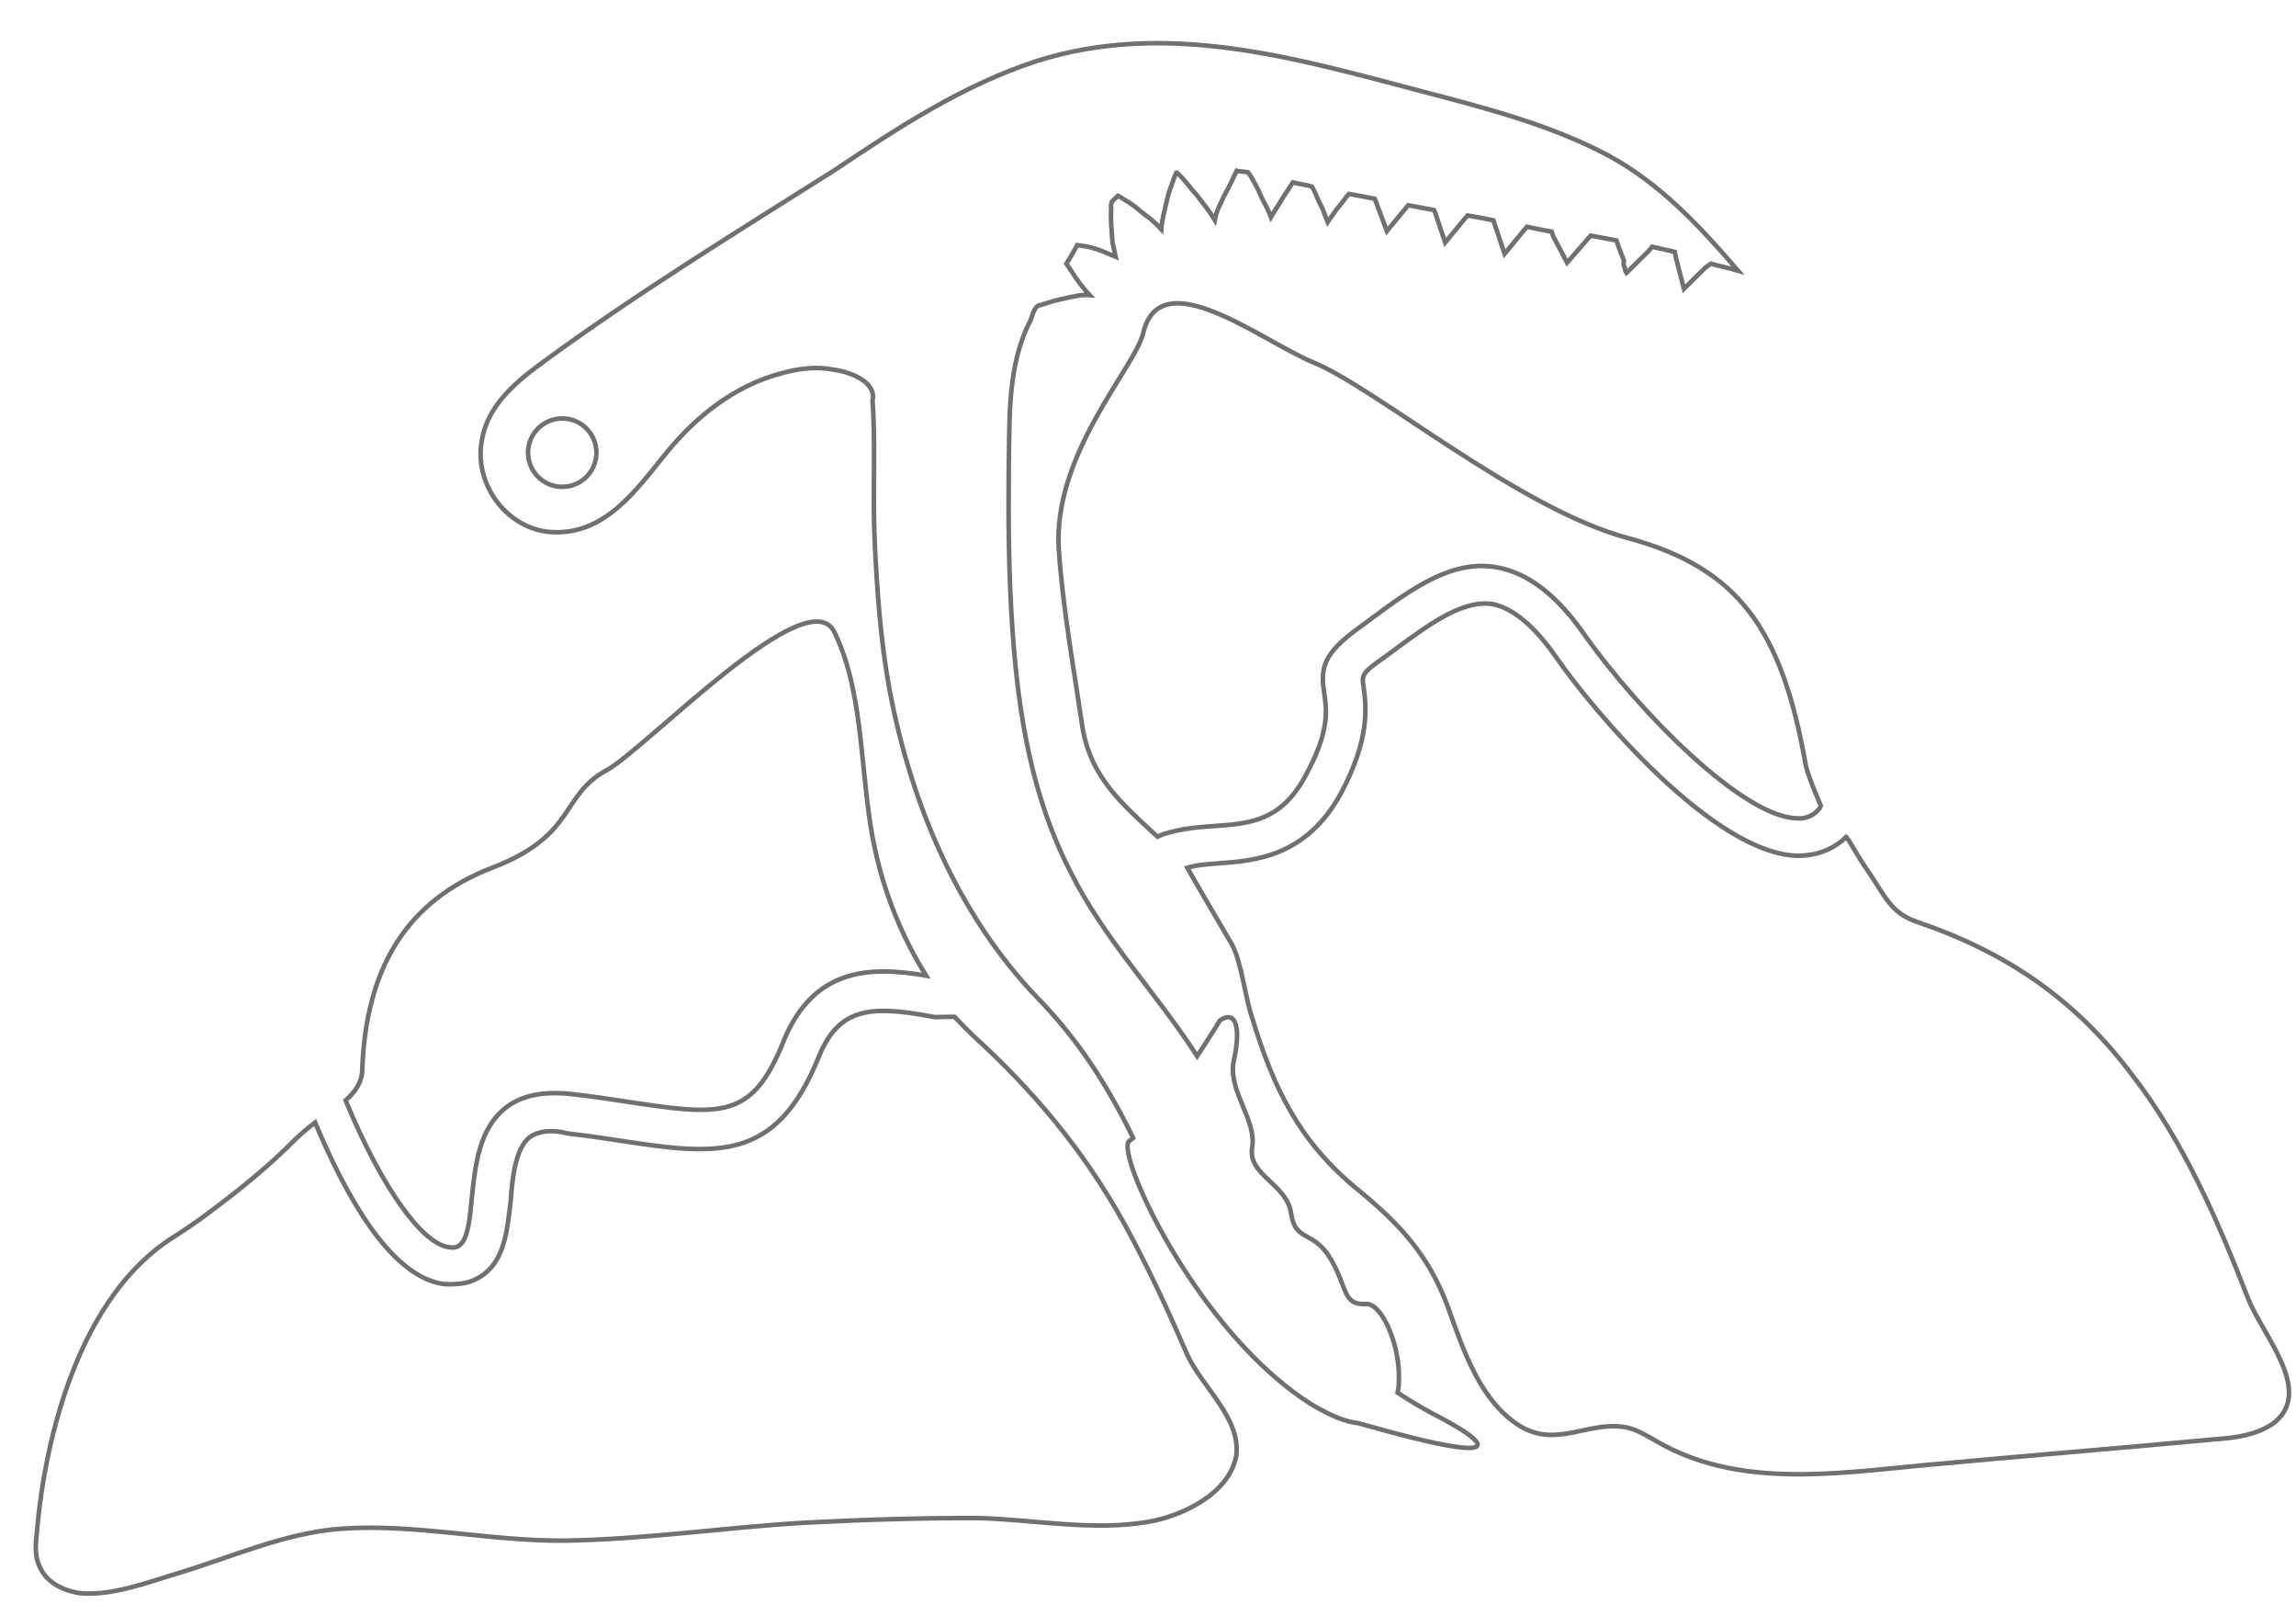
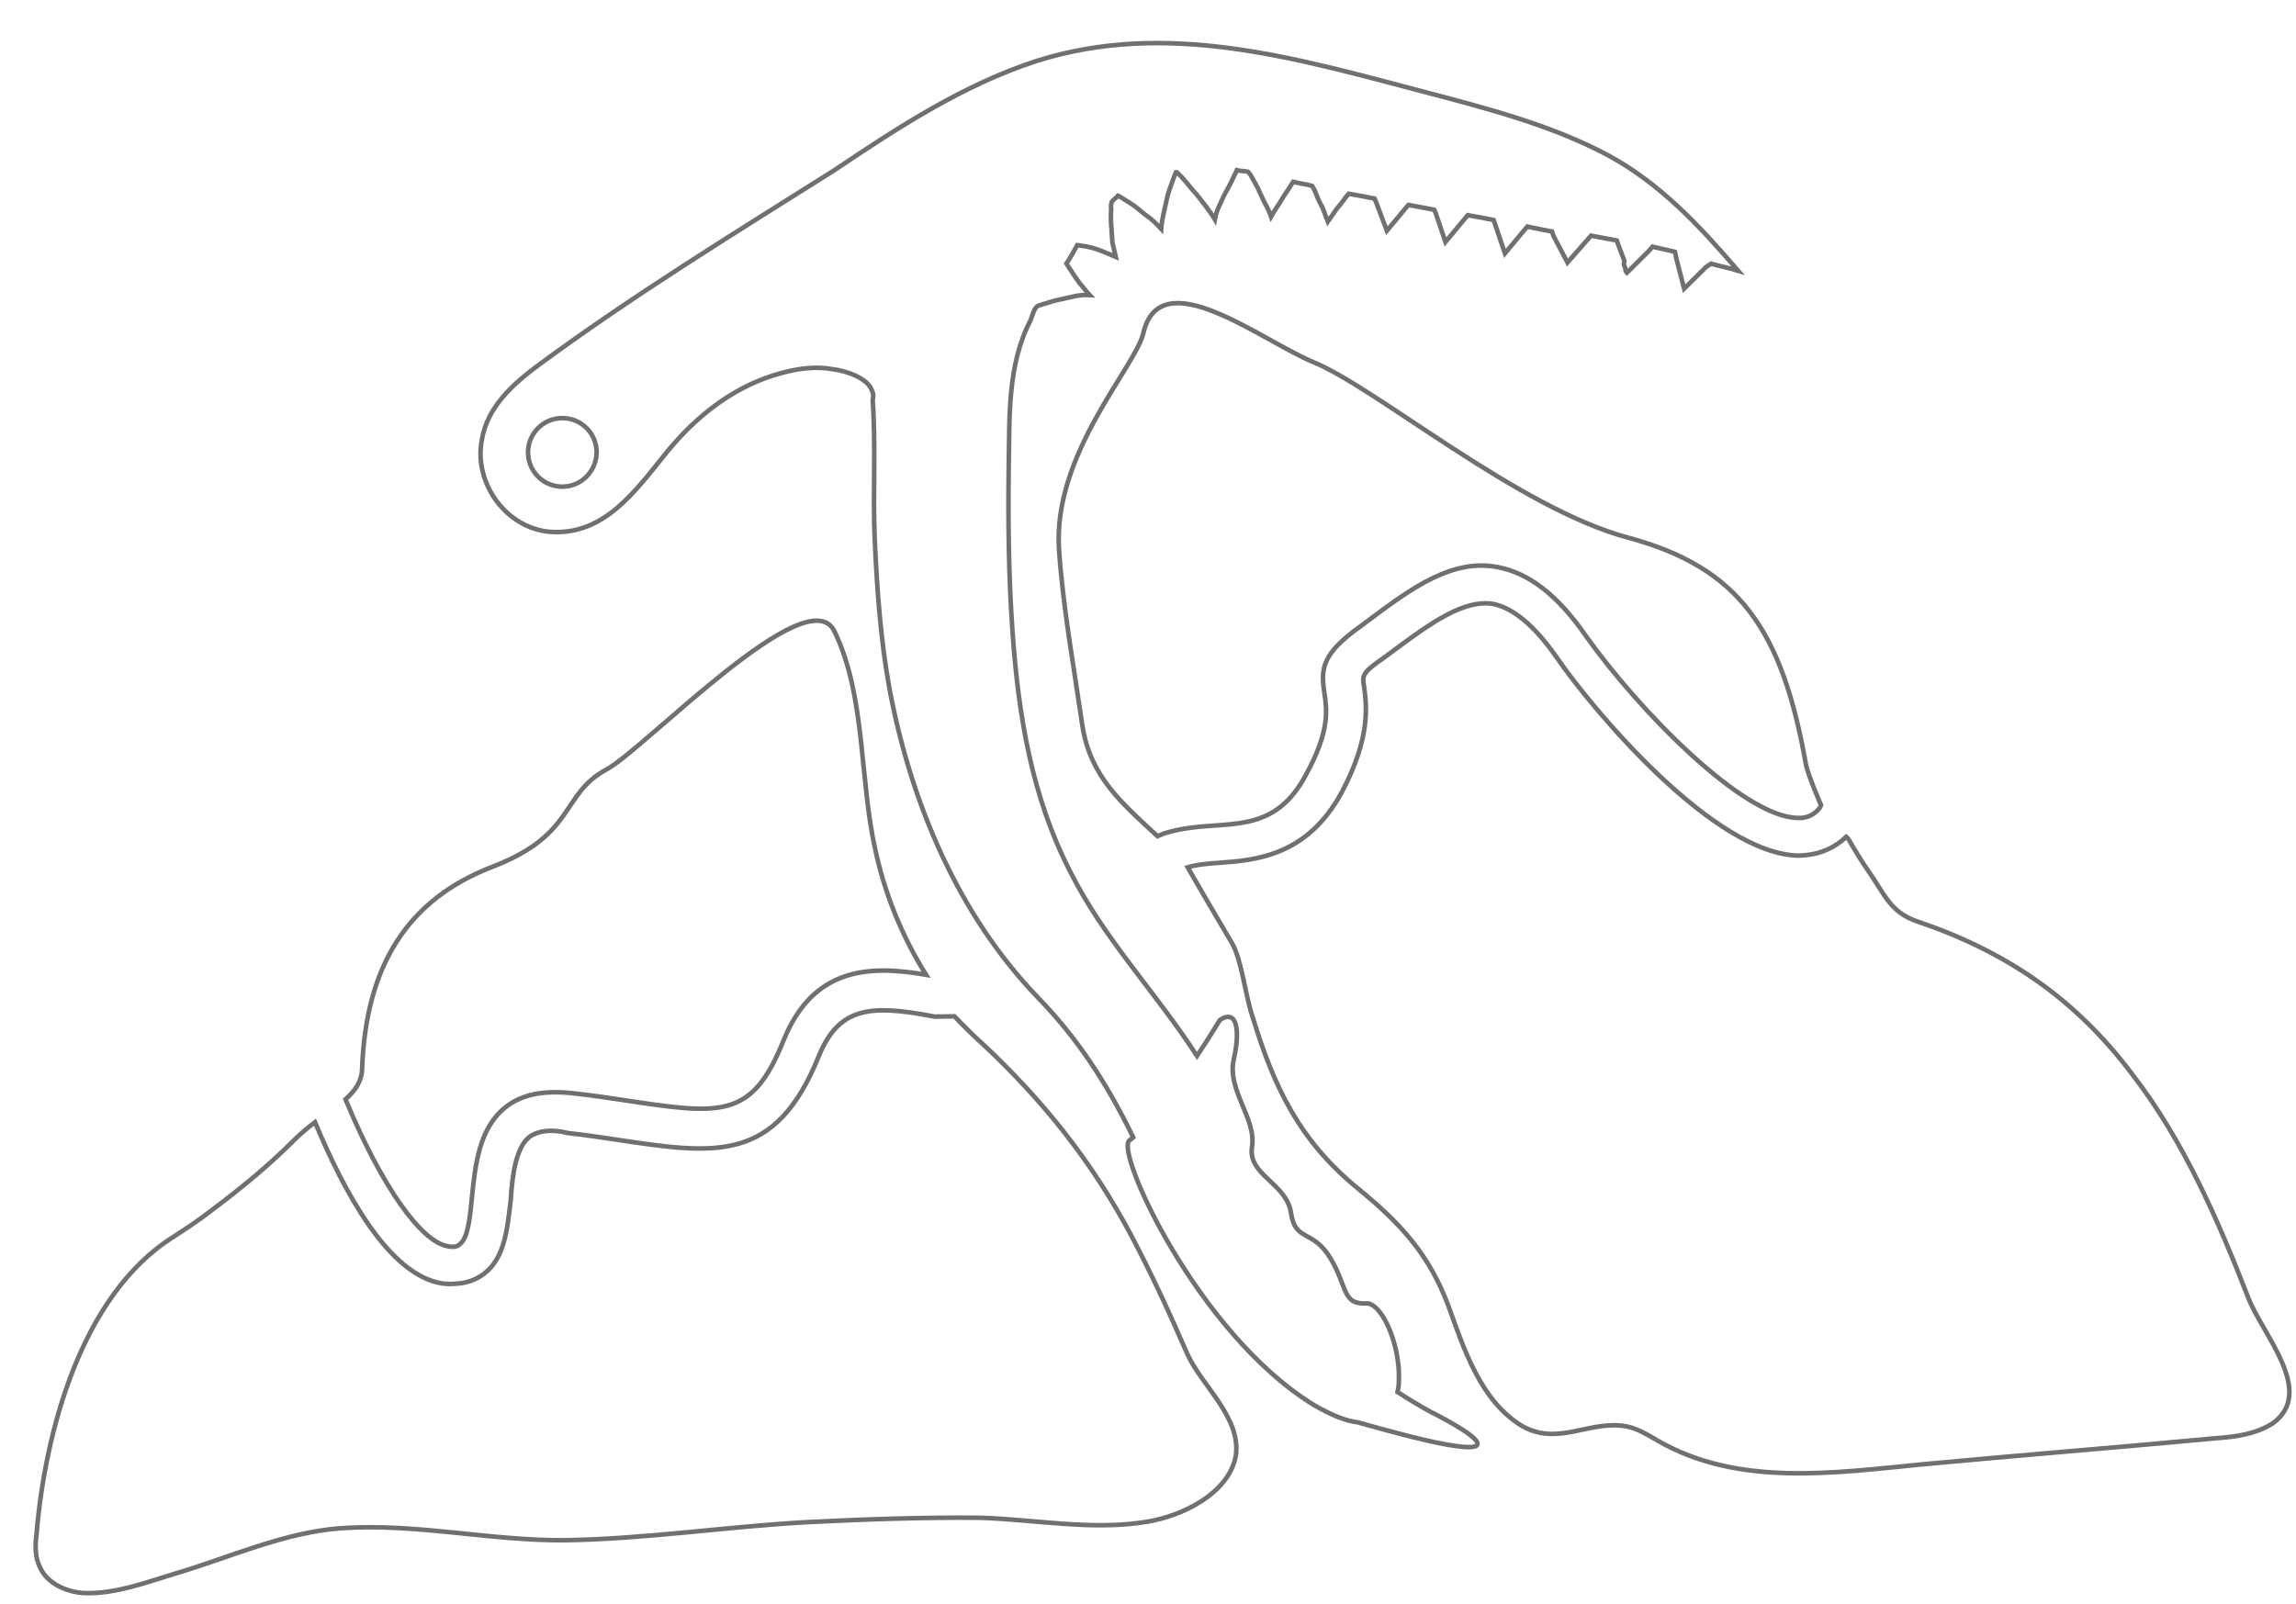
- <svg xmlns="http://www.w3.org/2000/svg" width="1004.148" height="701.258" viewBox="0 0 1004.148 701.258">
+ <svg xmlns="http://www.w3.org/2000/svg" version="1.1" id="Layer_1" x="0px" y="0px" viewBox="0 0 1004.1 701.3" style="enable-background:new 0 0 1004.1 701.3;" xml:space="preserve">
+   <style type="text/css">
+ 	.st0{fill:none;stroke:#707070;stroke-width:2;}
+ </style>
  <g id="back" transform="translate(-30.837 49.493) rotate(-4.012)">
-     <path id="Path_66" data-name="Path 66" d="M71.647,238.084c15.435,0,29.422,0,41.481-19.293,12.058-18.811,11.093-27.975,10.611-35.208-.965-11.093.482-17.364,17.846-27.975l5.306-3.376c18.811-12.058,37.139-23.152,55.95-18.332,13.506,3.376,25.564,13.988,36.657,32.8,21.222,34.728,63.185,83.926,86.82,85.855a10.9,10.9,0,0,0,10.129-3.855l.482-.965s-4.341-12.058-5.306-17.846c-6.271-60.774-23.634-88.266-70.42-104.666C214.416,109.3,155.572,51.906,129.044,38.885c-22.187-11.093-63.667-49.2-73.314-17.846C50.906,35.988,12.32,71.2,12.32,113.161c0,25.564,2.894,51.609,4.824,77.173C19.07,213,32.1,225.545,46.568,240.979l2.894-.965C57.659,238.084,64.894,238.084,71.647,238.084Z" transform="translate(467.017 112.13)" fill="none" stroke="#707070" stroke-width="2" />
-     <path id="Path_67" data-name="Path 67" d="M45.553,273.088c3.376.965,4.824,0,5.306-.482,3.855-2.411,5.306-11.576,6.753-20.258,2.411-13.988,5.306-29.9,17.364-38.1,7.717-5.306,17.846-6.271,30.386-3.855,7.717,1.447,14.47,2.894,20.74,4.341,42.927,9.647,55.95,12.54,72.349-21.222,15.435-31.353,40.519-29.9,64.15-24.117a173.467,173.467,0,0,1-18.332-55.95c-4.824-30.869.482-67.527-11.093-96.466-9.643-25.082-85.852,44.852-103.7,53.051-21.222,9.647-14.953,27.489-53.056,39.069-37.622,11.576-57.88,39.069-62.705,83.925-.482,5.788-3.855,9.647-8.2,13.021L6,207.489C18.542,244.631,33.977,270.194,45.553,273.088Z" transform="translate(145.833 237.26)" fill="none" stroke="#707070" stroke-width="2" />
-     <path id="Path_68" data-name="Path 68" d="M507.853,69.5c-24.117-14.952-51.609-24.117-78.62-33.281C375.213,17.886,319.745-2.851,261.865,11.136c-32.8,8.2-62.221,24.6-91.642,41.481-44.857,24.117-91.158,48.233-134.571,75.726C23.594,136.061,11.535,145.225,8.159,159.7c-4.821,18.809,8.2,39.068,27.01,41.961,23.634,3.376,38.586-15.435,53.056-30.87s32.316-27.493,53.056-31.353c7.235-1.447,14.952-1.929,22.187,0,5.306.965,14.952,4.824,16.4,10.611a5.325,5.325,0,0,1,0,3.855c0,20.74-2.894,41-3.376,61.738-.482,21.7-.482,43.41,1.929,65.114,5.788,49.68,22.67,100.324,55.468,139.394,15.435,18.332,27.01,38.586,37.139,63.667-.482.482-.965.482-1.447.965-8.2,1.929,23.152,86.82,72.349,121.547,7.235,4.824,13.021,7.717,18.332,8.682.482,0,.965.482,1.447.482,13.5,4.824,31.353,11.093,41.481,13.021,11.576,2.411,13.988-.482-7.717-13.988-.965-.482-1.447-.965-2.411-1.447q-7.958-5.064-14.47-10.129a24.21,24.21,0,0,0,.965-5.788c1.447-13.988-4.341-31.834-11.093-33.763-11.576,0-8.2-7.235-14.952-20.74s-14.953-8.2-15.917-21.223-17.846-17.846-14.952-29.9-9.166-25.564-5.306-38.586,2.894-22.187-4.823-17.846c0,0-4.824,6.753-11.093,14.952-15.917-28.94-37.139-54.021-49.68-84.408-14.47-33.763-17.846-69.938-17.846-106.595,0-24.117,1.447-47.75,3.376-71.871,1.929-21.222,2.411-44.373,13.988-63.185.965-1.929,1.929-5.788,4.341-6.271.965,0,1.447-.482,2.411-.482a57.715,57.715,0,0,1,6.753-1.447l6.753-.965a22.864,22.864,0,0,1,6.271,0s-1.929-2.411-3.855-5.306a61.056,61.056,0,0,1-3.376-5.788,34.878,34.878,0,0,1-1.929-3.376c1.929-2.411,3.376-4.824,5.306-7.717,2.411.482,4.341.965,4.341.965a42.115,42.115,0,0,1,6.271,2.411l5.788,2.894s-.482-2.894-.965-6.271v-8.2a54.543,54.543,0,0,1,.482-6.753,6.117,6.117,0,0,1,.482-2.894c.965-.965,1.929-1.447,2.894-2.411.965.482,1.929,1.447,3.376,2.411a39.617,39.617,0,0,1,5.306,4.341s2.411,2.411,4.824,4.341c2.411,2.411,4.341,4.824,4.341,4.824a41.832,41.832,0,0,1,1.447-6.271c.965-3.376,1.929-6.271,1.929-6.271a42.111,42.111,0,0,1,2.411-6.271c.965-2.411,1.929-4.341,2.411-5.306h.482A55.411,55.411,0,0,1,323.607,69c1.929,2.894,3.855,5.306,3.855,5.306l3.855,5.788a61.056,61.056,0,0,1,3.376,5.788,25.1,25.1,0,0,1,2.894-6.753,62.509,62.509,0,0,1,3.376-5.788,62.5,62.5,0,0,0,3.376-5.788c.482-.965.965-1.447,1.447-2.411,1.447.482,2.894.482,4.824.965.482.482.482.965.965,1.447,1.447,2.894,2.894,6.271,2.894,6.271s.965,2.894,2.411,6.271a42.111,42.111,0,0,1,2.411,6.271s1.929-2.894,3.855-5.306c1.929-2.894,3.855-5.306,3.855-5.306l2.894-3.855c2.894.965,5.788,1.447,8.2,2.411a28.686,28.686,0,0,1,1.447,3.376,42.116,42.116,0,0,0,2.411,6.271c.965,3.376,1.929,6.271,1.929,6.271s1.929-2.411,4.341-5.306c2.411-2.411,4.341-4.824,4.341-4.824l1.447-1.447c3.855.965,7.717,1.929,11.093,2.894l.482,1.447,3.855,13.021,9.166-9.647.965-.965c3.855.965,7.235,1.929,11.093,2.894l.482,1.447,3.376,13.021,9.166-9.647,1.447-1.447c3.855.965,7.717,1.929,11.093,2.894l.482,1.929,3.377,13.021,9.166-9.647,1.447-1.447c3.376.965,6.753,1.929,10.611,2.894l.482,1.929L487.1,115.3l9.658-9.628,1.447-1.447c3.855.965,7.235,1.929,11.093,2.894l.482,1.929s.965,3.376,1.929,6.271c.482.965,0,1.447,0,2.411s.482,1.447.482,1.929a2.819,2.819,0,0,0,.482,1.929l10.129-8.682,1.929-1.929c3.376.965,6.271,1.929,9.647,2.894l.482,3.376,2.416,13.024L547.4,121.59l2.411-1.447c3.855,1.447,7.717,2.411,11.576,3.855C545.957,103.262,530.04,83.487,507.853,69.5ZM42.887,182.364a14.952,14.952,0,1,1,14.952-14.952A14.952,14.952,0,0,1,42.887,182.364Z" transform="translate(222.778 0)" fill="none" stroke="#707070" stroke-width="2" />
-     <path id="Path_69" data-name="Path 69" d="M510.688,174.335c-6.271-17.846-13.021-35.692-20.74-53.056C475,87.515,455.7,59.54,430.622,32.531c-4.341-4.341-11.093-12.54-11.093-12.54l-8.682-.485-1.929-.482c-26.042-6.753-39.551-6.271-49.68,13.988C337.05,78.833,311,73.046,268.077,63.4c-6.271-1.447-13.021-2.894-20.74-4.341-7.235-2.411-13.021-1.929-16.882.482-6.271,4.341-8.682,16.4-10.129,27.01-2.411,12.54-4.341,25.081-13.988,31.353a20.719,20.719,0,0,1-12.058,3.376,29.667,29.667,0,0,1-6.271-.482c-23.152-5.306-40.034-42.927-50.645-74.278a111.274,111.274,0,0,0-9.166,6.753c-12.057,10.609-25.08,19.774-38.59,28.456-5.788,3.855-11.576,7.235-17.846,10.611C29.8,115.008,10.029,173.852,3.277,217.744c-.965,4.824-1.447,10.129.482,14.47,2.411,6.753,9.647,11.093,17.364,12.54,13.988,1.929,29.422-2.894,42.445-5.788C87.2,233.661,111.8,224.5,136.4,224.5c32.8,0,64.632,10.129,97.431,12.058,35.208,1.929,70.42-.965,105.63-.482,25.564.482,51.127,1.447,76.208,3.376,23.634,2.411,48.716,9.166,72.832,6.753,14.953-1.447,36.175-9.647,40.519-26.046C532.393,203.757,515.993,188.8,510.688,174.335Z" transform="translate(0 405.469)" fill="none" stroke="#707070" stroke-width="2" />
-     <path id="Path_70" data-name="Path 70" d="M462.812,337.943C452.2,303.7,439.66,268.005,419.4,237.619c-22.67-35.208-51.609-57.88-89.713-73.8C318.6,159,316.668,151.282,310.4,140.671c-2.894-4.824-5.306-9.647-7.717-14.47-.482-.482-.482-.965-.965-1.447a28.664,28.664,0,0,1-18.332,6.753h-2.894c-37.137-2.894-85.852-70.42-99.839-94.055-8.682-14.47-17.364-22.67-26.042-25.081-12.541-2.894-27.493,6.271-43.41,16.4l-5.306,3.376c-10.615,6.271-10.615,7.235-10.133,12.541.482,8.2,1.447,22.187-13.021,45.339-16.882,26.528-39.068,27.01-55.468,27.01-4.824,0-9.647,0-13.988.965,6.271,13.021,16.882,34.246,16.882,34.246,3.855,7.717,4.341,23.634,6.753,32.8,7.235,31.834,16.882,55.95,41,78.62,17.364,16.4,28.94,30.87,35.692,54.021,5.306,18.811,11.093,42.445,28.457,54.5,15.435,10.129,29.9-.965,45.821,3.376,4.824,1.447,8.682,4.341,13.021,7.235,33.763,22.67,76.208,19.293,114.795,18.332,42.927-.965,85.373-1.447,128.3-2.411,8.682,0,17.846-.482,25.564-4.824C489.822,381.355,467.636,354.342,462.812,337.943Z" transform="translate(512.36 249.578)" fill="none" stroke="#707070" stroke-width="2" />
+     <path id="Path_66" class="st0" d="M538.7,350.2c15.4,0,29.4,0,41.5-19.3c12.1-18.8,11.1-28,10.6-35.2c-1-11.1,0.5-17.4,17.8-28   l5.3-3.4c18.8-12.1,37.1-23.2,56-18.3c13.5,3.4,25.6,14,36.7,32.8c21.2,34.7,63.2,83.9,86.8,85.9c3.8,0.6,7.7-0.9,10.1-3.9l0.5-1   c0,0-4.3-12.1-5.3-17.8c-6.3-60.8-23.6-88.3-70.4-104.7C681.4,221.4,622.6,164,596.1,151c-22.2-11.1-63.7-49.2-73.3-17.8   c-4.8,14.9-43.4,50.2-43.4,92.1c0,25.6,2.9,51.6,4.8,77.2c1.9,22.7,15,35.2,29.4,50.6l2.9-1C524.7,350.2,531.9,350.2,538.7,350.2z" />
+     <path id="Path_67" class="st0" d="M191.4,510.3c3.4,1,4.8,0,5.3-0.5c3.9-2.4,5.3-11.6,6.8-20.3c2.4-14,5.3-29.9,17.4-38.1   c7.7-5.3,17.8-6.3,30.4-3.9c7.7,1.4,14.5,2.9,20.7,4.3c42.9,9.6,56,12.5,72.3-21.2c15.4-31.4,40.5-29.9,64.1-24.1   c-9.3-17.5-15.5-36.4-18.3-56c-4.8-30.9,0.5-67.5-11.1-96.5c-9.6-25.1-85.9,44.9-103.7,53.1c-21.2,9.6-15,27.5-53.1,39.1   c-37.6,11.6-57.9,39.1-62.7,83.9c-0.5,5.8-3.9,9.6-8.2,13l0.5,1.4C164.4,481.9,179.8,507.5,191.4,510.3z" />
+     <path id="Path_68" class="st0" d="M730.6,69.5c-24.1-15-51.6-24.1-78.6-33.3C598,17.9,542.5-2.9,484.6,11.1   c-32.8,8.2-62.2,24.6-91.6,41.5c-44.9,24.1-91.2,48.2-134.6,75.7c-12.1,7.7-24.1,16.9-27.5,31.4c-4.8,18.8,8.2,39.1,27,42   c23.6,3.4,38.6-15.4,53.1-30.9s32.3-27.5,53.1-31.4c7.2-1.4,15-1.9,22.2,0c5.3,1,15,4.8,16.4,10.6c0.5,1.2,0.5,2.6,0,3.9   c0,20.7-2.9,41-3.4,61.7c-0.5,21.7-0.5,43.4,1.9,65.1c5.8,49.7,22.7,100.3,55.5,139.4c15.4,18.3,27,38.6,37.1,63.7   c-0.5,0.5-1,0.5-1.4,1c-8.2,1.9,23.2,86.8,72.3,121.5c7.2,4.8,13,7.7,18.3,8.7c0.5,0,1,0.5,1.4,0.5c13.5,4.8,31.4,11.1,41.5,13   c11.6,2.4,14-0.5-7.7-14c-1-0.5-1.4-1-2.4-1.4c-5.3-3.4-10.1-6.8-14.5-10.1c0.6-1.9,0.9-3.8,1-5.8c1.4-14-4.3-31.8-11.1-33.8   c-11.6,0-8.2-7.2-15-20.7c-6.8-13.5-15-8.2-15.9-21.2c-1-13-17.8-17.8-15-29.9c2.9-12.1-9.2-25.6-5.3-38.6s2.9-22.2-4.8-17.8   c0,0-4.8,6.8-11.1,15c-15.9-28.9-37.1-54-49.7-84.4c-14.5-33.8-17.8-69.9-17.8-106.6c0-24.1,1.4-47.8,3.4-71.9   c1.9-21.2,2.4-44.4,14-63.2c1-1.9,1.9-5.8,4.3-6.3c1,0,1.4-0.5,2.4-0.5c2.2-0.6,4.5-1.1,6.8-1.4l6.8-1c2.1-0.3,4.2-0.3,6.3,0   c0,0-1.9-2.4-3.9-5.3c-1.2-1.9-2.4-3.8-3.4-5.8c-0.7-1.1-1.3-2.2-1.9-3.4c1.9-2.4,3.4-4.8,5.3-7.7c2.4,0.5,4.3,1,4.3,1   c2.2,0.6,4.2,1.4,6.3,2.4l5.8,2.9c0,0-0.5-2.9-1-6.3l0-8.2c0-2.3,0.2-4.5,0.5-6.8c-0.1-1,0.1-2,0.5-2.9c1-1,1.9-1.4,2.9-2.4   c1,0.5,1.9,1.4,3.4,2.4c1.9,1.3,3.7,2.7,5.3,4.3c0,0,2.4,2.4,4.8,4.3c2.4,2.4,4.3,4.8,4.3,4.8c0.3-2.1,0.8-4.2,1.4-6.3   c1-3.4,1.9-6.3,1.9-6.3c0.6-2.2,1.4-4.2,2.4-6.3c1-2.4,1.9-4.3,2.4-5.3h0.5c1.4,1.5,2.7,3.1,3.9,4.8c1.9,2.9,3.9,5.3,3.9,5.3   l3.9,5.8c1.2,1.9,2.4,3.8,3.4,5.8c0.6-2.4,1.6-4.7,2.9-6.8c1-2,2.1-3.9,3.4-5.8c1.2-1.9,2.4-3.8,3.4-5.8c0.5-1,1-1.4,1.4-2.4   c1.4,0.5,2.9,0.5,4.8,1c0.5,0.5,0.5,1,1,1.4c1.4,2.9,2.9,6.3,2.9,6.3s1,2.9,2.4,6.3c1,2,1.8,4.1,2.4,6.3c0,0,1.9-2.9,3.9-5.3   c1.9-2.9,3.9-5.3,3.9-5.3l2.9-3.9c2.9,1,5.8,1.4,8.2,2.4c0.6,1.1,1,2.2,1.4,3.4c0.6,2.2,1.4,4.2,2.4,6.3c1,3.4,1.9,6.3,1.9,6.3   s1.9-2.4,4.3-5.3c2.4-2.4,4.3-4.8,4.3-4.8l1.4-1.4c3.9,1,7.7,1.9,11.1,2.9l0.5,1.4l3.9,13l9.2-9.6l1-1c3.9,1,7.2,1.9,11.1,2.9   l0.5,1.4l3.4,13l9.2-9.6l1.4-1.4c3.9,1,7.7,1.9,11.1,2.9l0.5,1.9l3.4,13l9.2-9.6l1.4-1.4c3.4,1,6.8,1.9,10.6,2.9l0.5,1.9l5.3,12.1   l9.7-9.6l1.4-1.4c3.9,1,7.2,1.9,11.1,2.9l0.5,1.9c0,0,1,3.4,1.9,6.3c0.5,1,0,1.4,0,2.4s0.5,1.4,0.5,1.9c-0.1,0.7,0.1,1.4,0.5,1.9   l10.1-8.7l1.9-1.9c3.4,1,6.3,1.9,9.6,2.9l0.5,3.4l2.4,13l10.1-8.7l2.4-1.4c3.9,1.4,7.7,2.4,11.6,3.9   C768.7,103.3,752.8,83.5,730.6,69.5z M265.7,182.4c-8.3,0-15-6.7-15-15c0-8.3,6.7-15,15-15c8.3,0,15,6.7,15,15l0,0   C280.6,175.7,273.9,182.4,265.7,182.4z" />
+     <path id="Path_69" class="st0" d="M510.7,579.8c-6.3-17.8-13-35.7-20.7-53.1C475,493,455.7,465,430.6,438   c-4.3-4.3-11.1-12.5-11.1-12.5l-8.7-0.5l-1.9-0.5c-26-6.8-39.6-6.3-49.7,14c-22.2,45.8-48.2,40-91.2,30.4c-6.3-1.4-13-2.9-20.7-4.3   c-7.2-2.4-13-1.9-16.9,0.5c-6.3,4.3-8.7,16.4-10.1,27c-2.4,12.5-4.3,25.1-14,31.4c-3.6,2.3-7.8,3.5-12.1,3.4   c-2.1,0.1-4.2-0.1-6.3-0.5c-23.2-5.3-40-42.9-50.6-74.3c-3.2,2.1-6.2,4.3-9.2,6.8c-12.1,10.6-25.1,19.8-38.6,28.5   c-5.8,3.9-11.6,7.2-17.8,10.6c-42,22.7-61.7,81.5-68.5,125.4c-1,4.8-1.4,10.1,0.5,14.5c2.4,6.8,9.6,11.1,17.4,12.5   c14,1.9,29.4-2.9,42.4-5.8c23.6-5.3,48.2-14.5,72.8-14.5c32.8,0,64.6,10.1,97.4,12.1c35.2,1.9,70.4-1,105.6-0.5   c25.6,0.5,51.1,1.4,76.2,3.4c23.6,2.4,48.7,9.2,72.8,6.8c15-1.4,36.2-9.6,40.5-26C532.4,609.2,516,594.3,510.7,579.8z" />
+     <path id="Path_70" class="st0" d="M975.2,587.5c-10.6-34.2-23.2-69.9-43.4-100.3c-22.7-35.2-51.6-57.9-89.7-73.8   c-11.1-4.8-13-12.5-19.3-23.1c-2.9-4.8-5.3-9.6-7.7-14.5c-0.5-0.5-0.5-1-1-1.4c-5.1,4.3-11.6,6.7-18.3,6.8h-2.9   c-37.1-2.9-85.9-70.4-99.8-94.1c-8.7-14.5-17.4-22.7-26-25.1c-12.5-2.9-27.5,6.3-43.4,16.4l-5.3,3.4c-10.6,6.3-10.6,7.2-10.1,12.5   c0.5,8.2,1.4,22.2-13,45.3c-16.9,26.5-39.1,27-55.5,27c-4.8,0-9.6,0-14,1c6.3,13,16.9,34.2,16.9,34.2c3.9,7.7,4.3,23.6,6.8,32.8   c7.2,31.8,16.9,56,41,78.6c17.4,16.4,28.9,30.9,35.7,54c5.3,18.8,11.1,42.4,28.5,54.5c15.4,10.1,29.9-1,45.8,3.4   c4.8,1.4,8.7,4.3,13,7.2c33.8,22.7,76.2,19.3,114.8,18.3c42.9-1,85.4-1.4,128.3-2.4c8.7,0,17.8-0.5,25.6-4.8   C1002.2,630.9,980,603.9,975.2,587.5z" />
  </g>
</svg>
